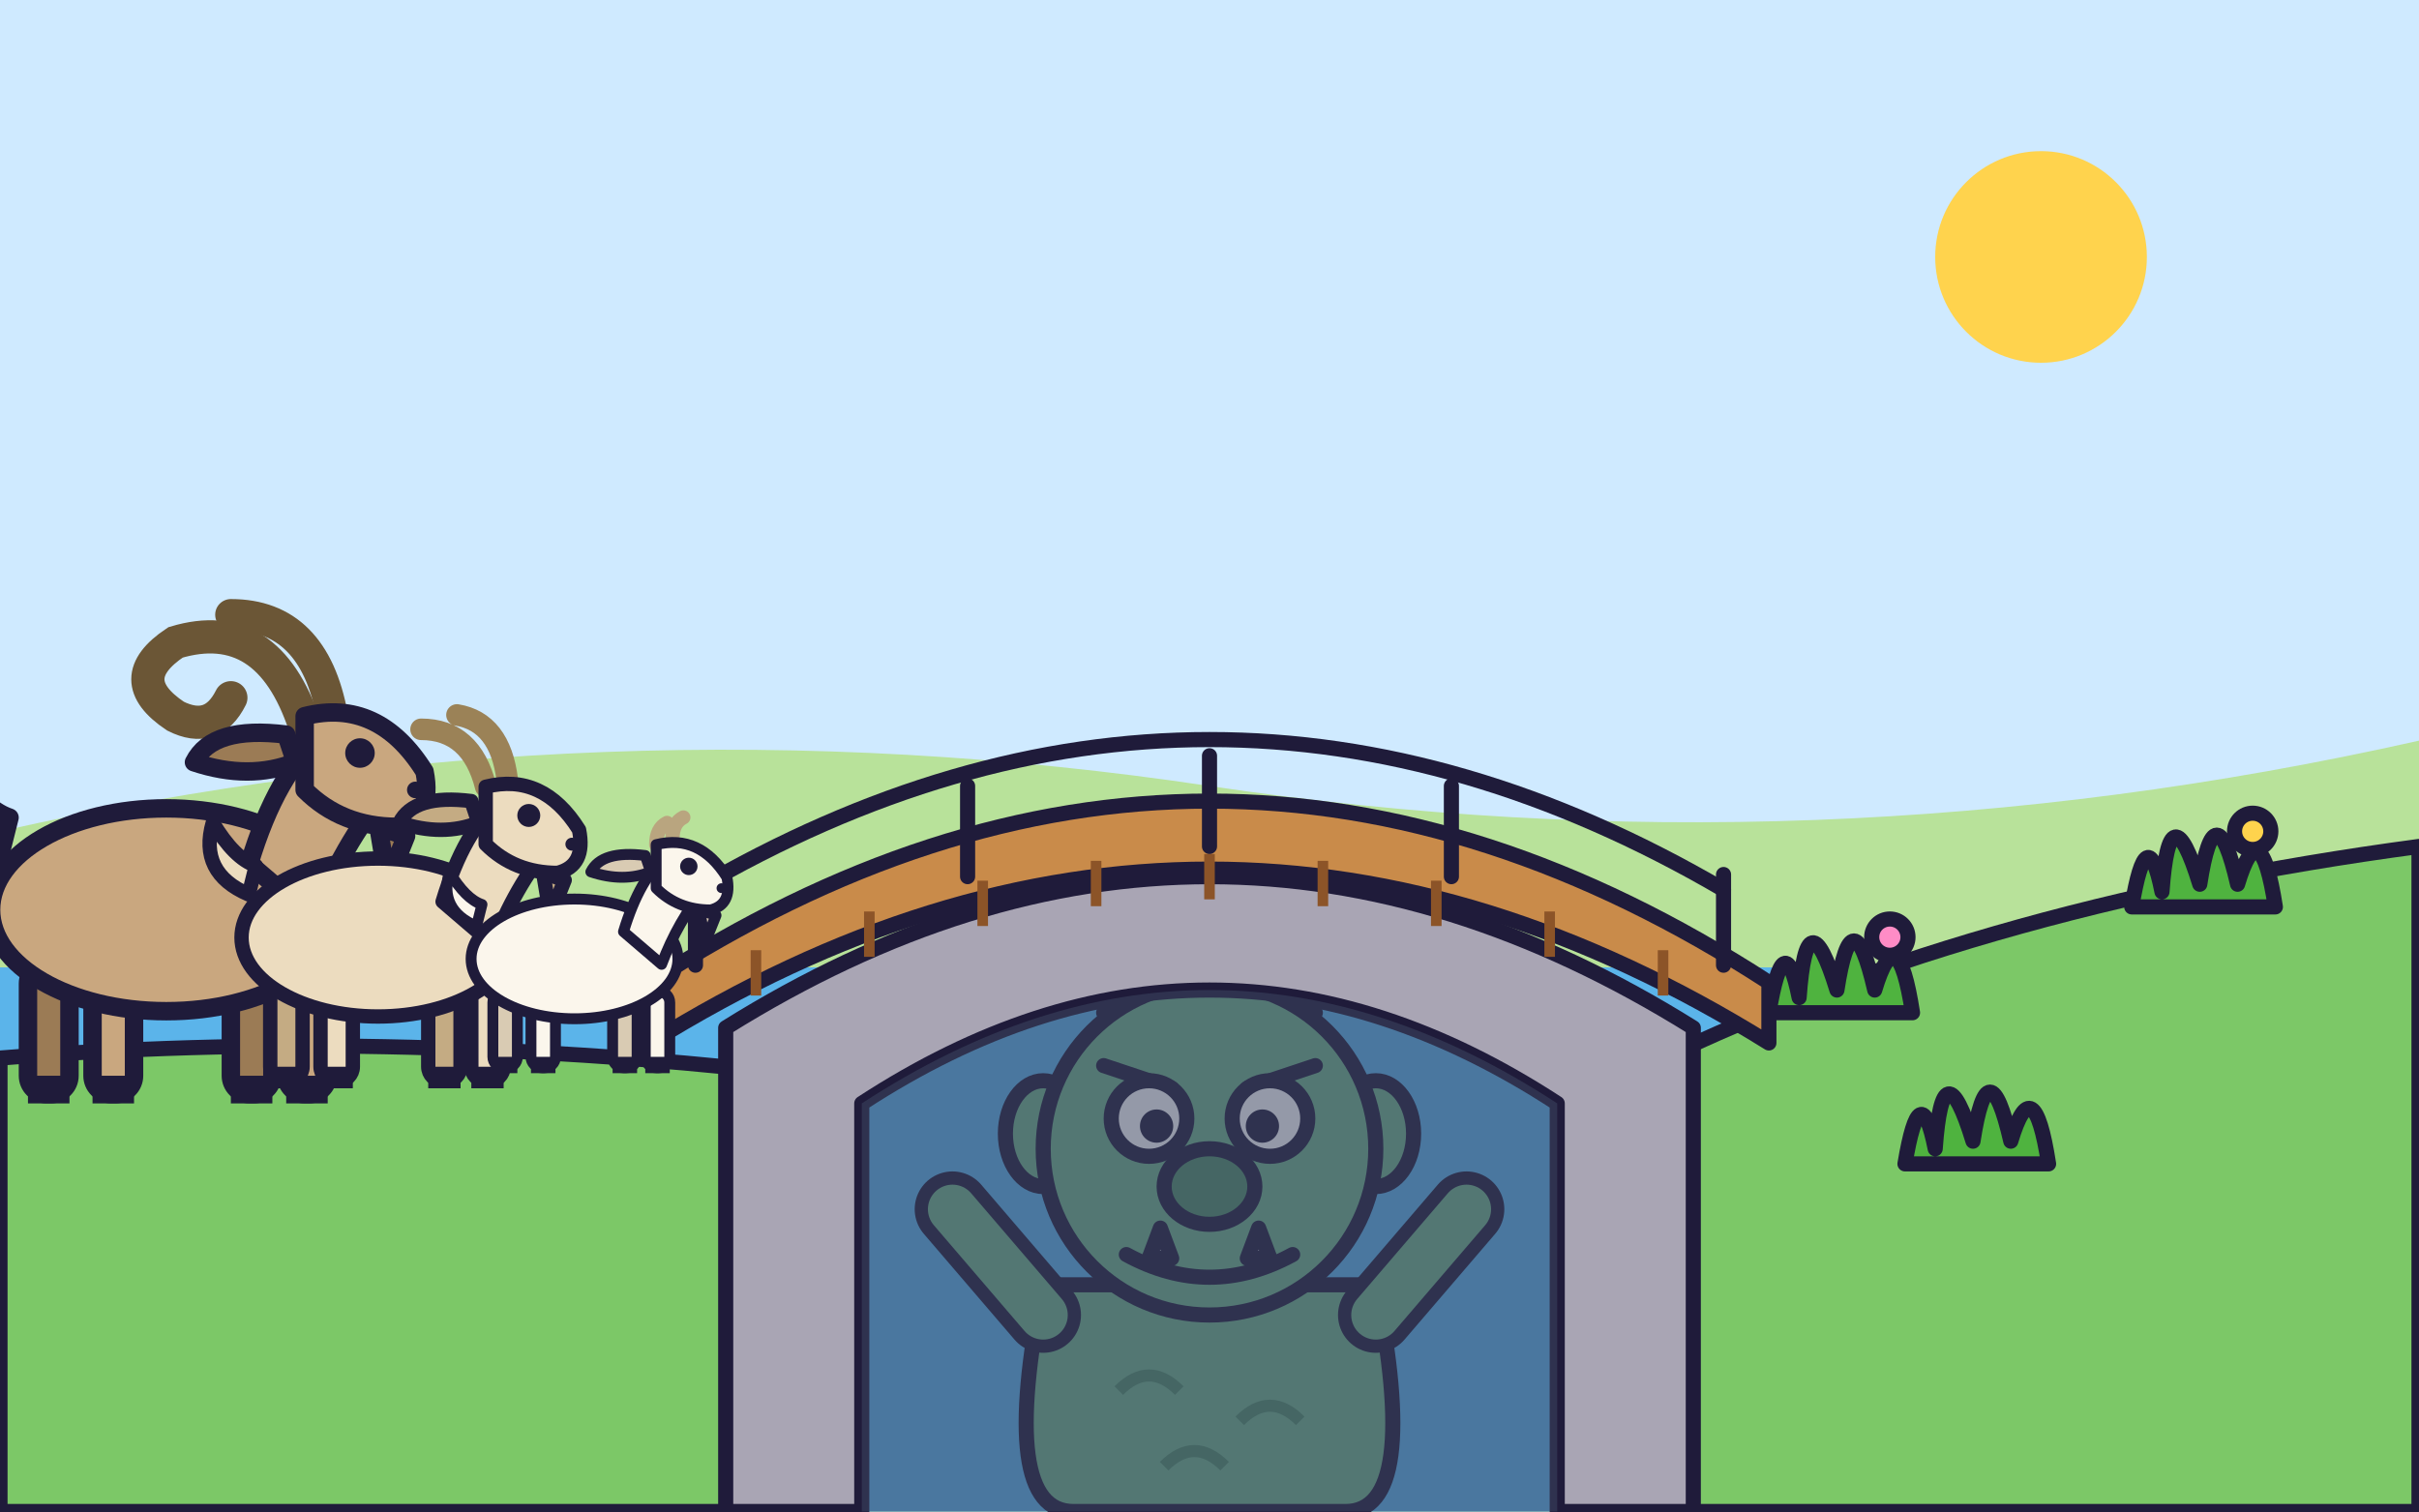
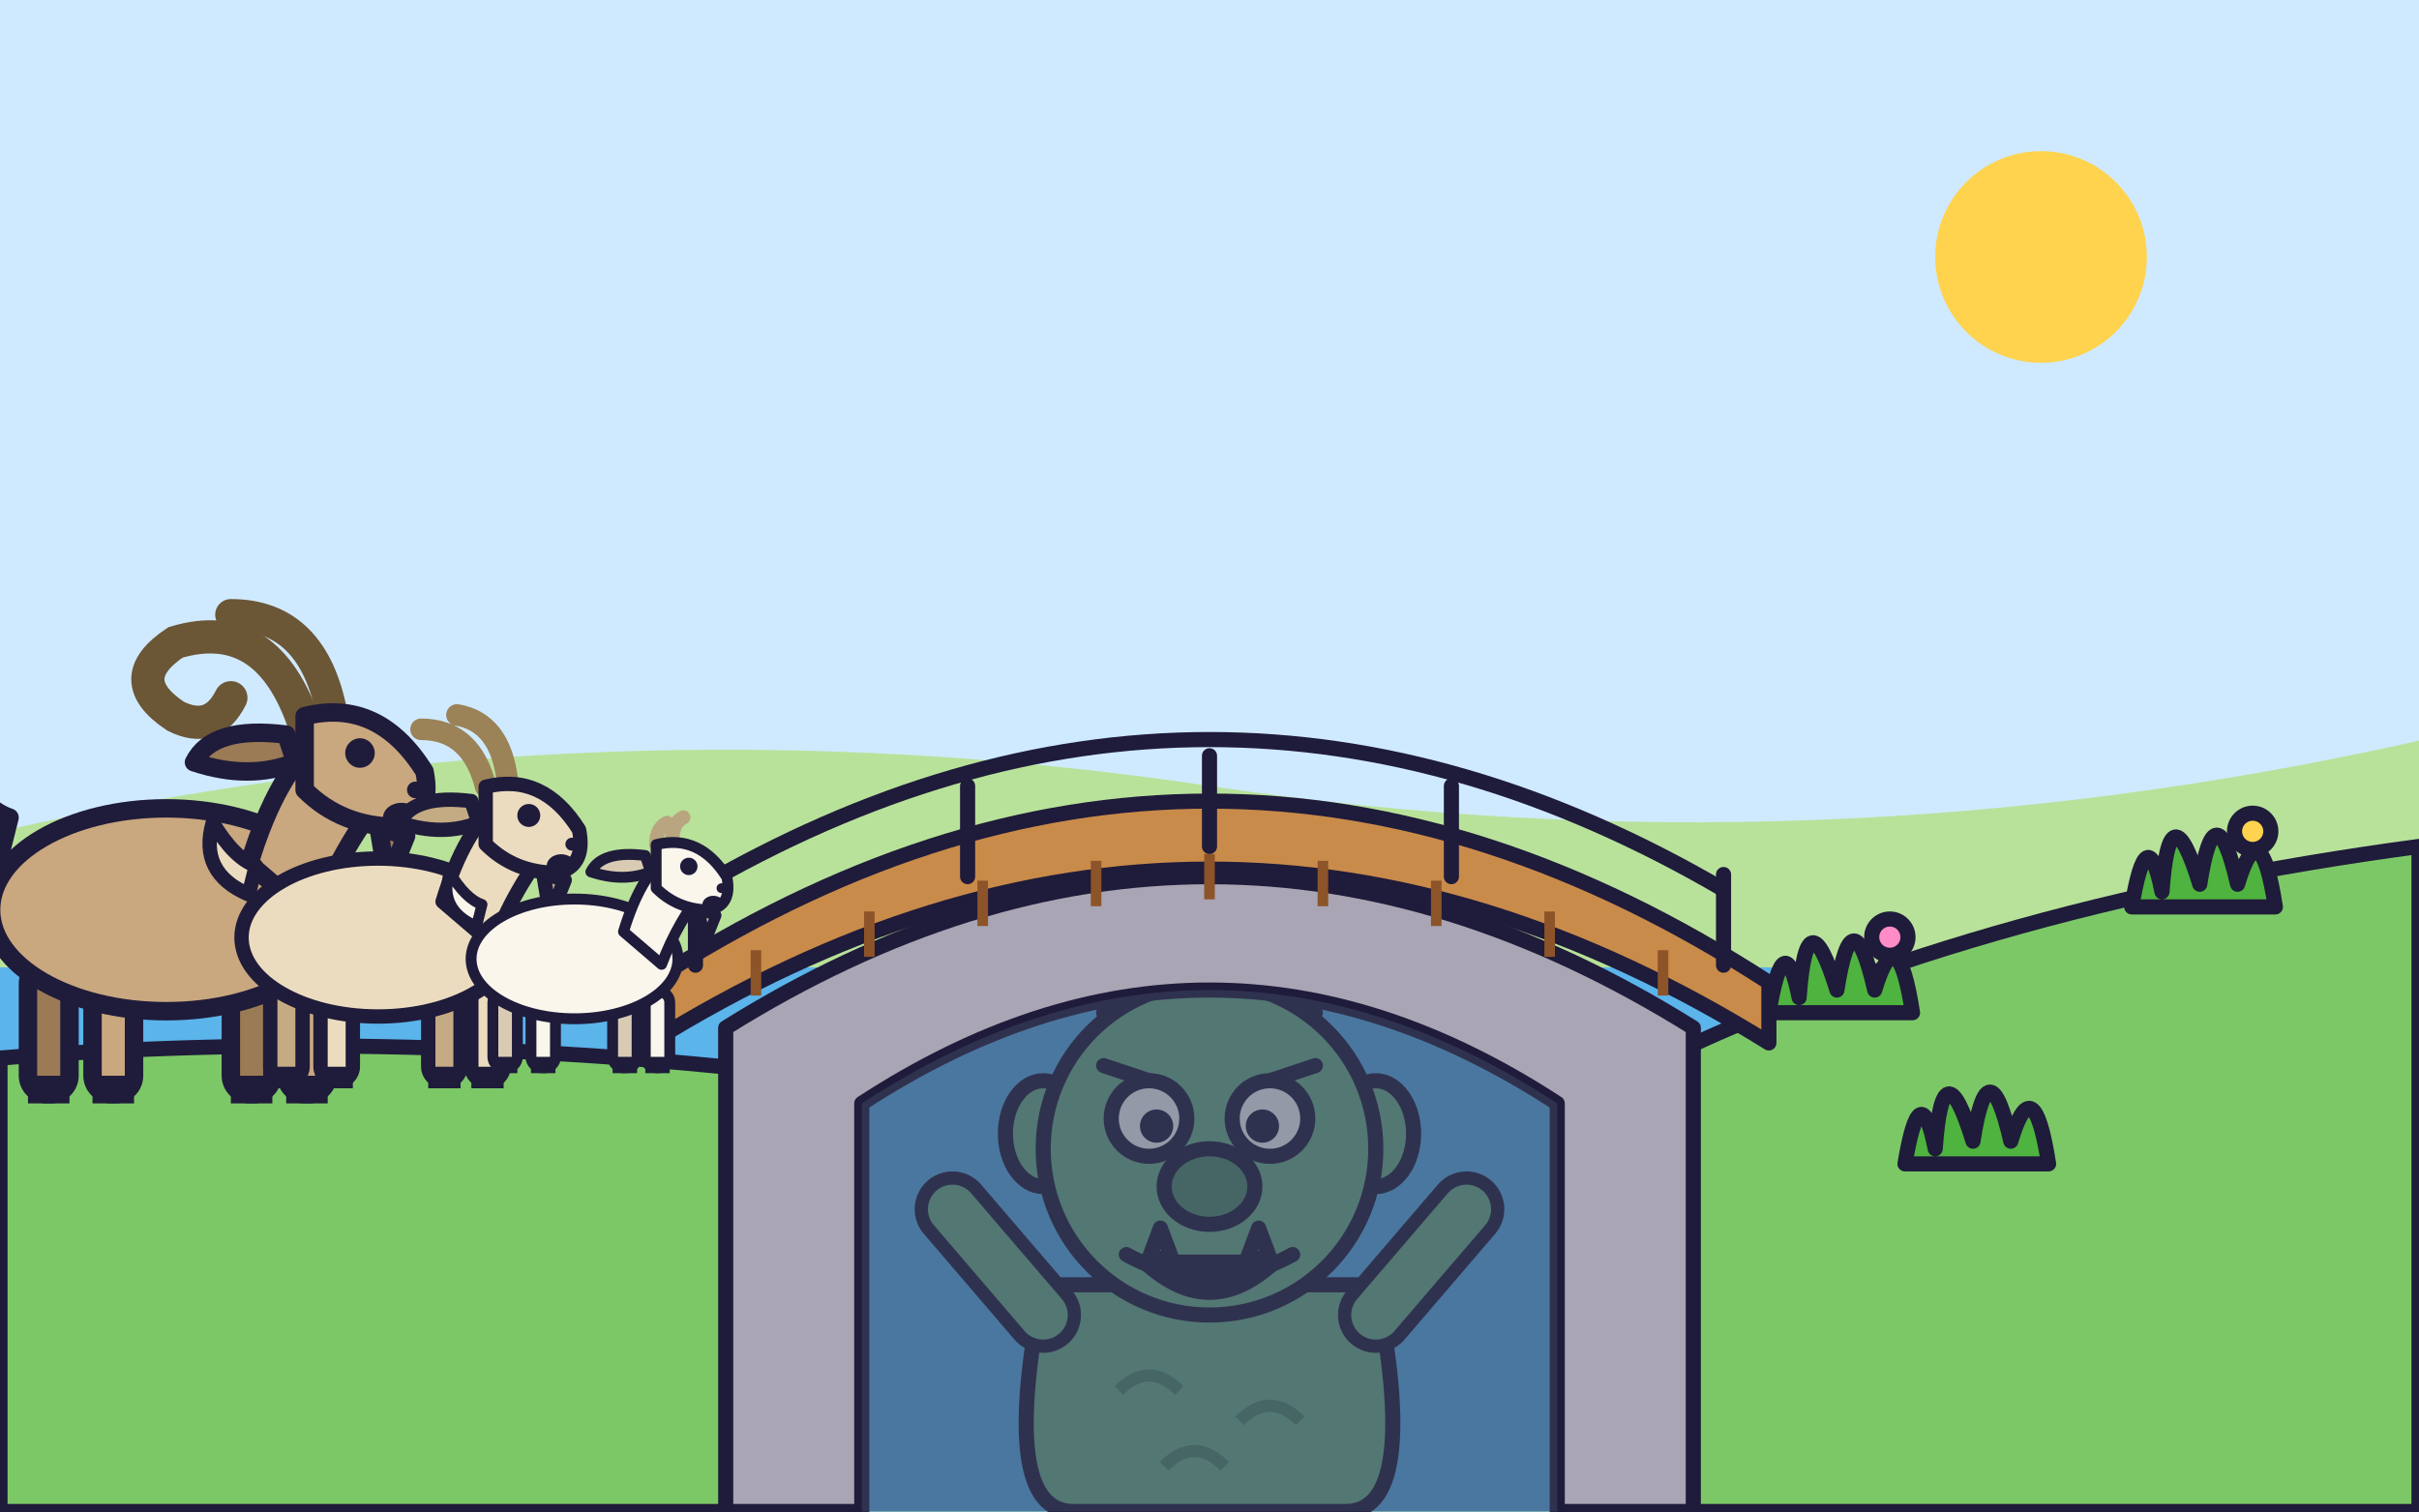
<svg xmlns="http://www.w3.org/2000/svg" viewBox="0 0 320 200" aria-hidden="true">
  <rect width="320" height="200" fill="#cfeaff" />
  <circle cx="270" cy="34" r="14" fill="#ffd34d" />
  <path d="M0 110Q80 92 160 104T320 98V200H0Z" fill="#b8e29a" />
  <rect y="128" width="320" height="72" fill="#5bb4ea" />
  <path d="M0 140Q50 136 104 142L98 200H0Z" fill="#7cc867" stroke="#1f1b3a" stroke-width="2" stroke-linecap="round" stroke-linejoin="round" />
  <path d="M216 142Q260 120 320 112V200H222Z" fill="#7cc867" stroke="#1f1b3a" stroke-width="2" stroke-linecap="round" stroke-linejoin="round" />
  <path d="M234 134q2-12 4-2q1-14 5-1q2-13 5 0q3-10 5 3z" fill="#4fb33f" stroke="#1f1b3a" stroke-width="2" stroke-linecap="round" stroke-linejoin="round" />
  <circle cx="250" cy="124" r="2.4" fill="#ff8cc6" stroke="#1f1b3a" stroke-width="2" stroke-linecap="round" stroke-linejoin="round" />
  <path d="M282 120q2-12 4-2q1-14 5-1q2-13 5 0q3-10 5 3z" fill="#4fb33f" stroke="#1f1b3a" stroke-width="2" stroke-linecap="round" stroke-linejoin="round" />
  <circle cx="298" cy="110" r="2.4" fill="#ffd34d" stroke="#1f1b3a" stroke-width="2" stroke-linecap="round" stroke-linejoin="round" />
  <path d="M252 154q2-12 4-2q1-14 5-1q2-13 5 0q3-10 5 3z" fill="#4fb33f" stroke="#1f1b3a" stroke-width="2" stroke-linecap="round" stroke-linejoin="round" />
  <g transform="translate(160 214)">
    <rect x="-14" y="-18" width="10" height="16" rx="4" fill="#5c9b76" stroke="#1f1b3a" stroke-width="2" stroke-linecap="round" stroke-linejoin="round" />
    <rect x="4" y="-18" width="10" height="16" rx="4" fill="#5c9b76" stroke="#1f1b3a" stroke-width="2" stroke-linecap="round" stroke-linejoin="round" />
    <path d="M-22 -44Q-28 -14 -18 -14H18Q28 -14 22 -44Z" fill="#6fb38a" stroke="#1f1b3a" stroke-width="2" stroke-linecap="round" stroke-linejoin="round" />
    <path d="M-12 -30q4-4 8 0M4 -26q4-4 8 0M-6 -20q4-4 8 0" fill="none" stroke="#4f8f68" stroke-width="1.6" />
    <path d="M-22 -40-34 -54M22 -40 34 -54" stroke="#1f1b3a" stroke-width="10" stroke-linecap="round" />
    <path d="M-22 -40-34 -54M22 -40 34 -54" stroke="#6fb38a" stroke-width="6.5" stroke-linecap="round" />
    <path d="M-14 -80-10 -92-5 -82ZM14 -80 10 -92 5 -82Z" fill="#e8dcc4" stroke="#1f1b3a" stroke-width="2" stroke-linecap="round" stroke-linejoin="round" />
    <ellipse cx="-22" cy="-64" rx="5" ry="7" fill="#6fb38a" stroke="#1f1b3a" stroke-width="2" stroke-linecap="round" stroke-linejoin="round" />
    <ellipse cx="22" cy="-64" rx="5" ry="7" fill="#6fb38a" stroke="#1f1b3a" stroke-width="2" stroke-linecap="round" stroke-linejoin="round" />
    <circle cx="0" cy="-62" r="22" fill="#6fb38a" stroke="#1f1b3a" stroke-width="2" stroke-linecap="round" stroke-linejoin="round" />
    <path d="M-14 -73l9 3M14 -73l-9 3" stroke="#1f1b3a" stroke-width="2" stroke-linecap="round" stroke-linejoin="round" />
-     <circle cx="-8" cy="-66" r="5" fill="#fff" stroke="#1f1b3a" stroke-width="2" stroke-linecap="round" stroke-linejoin="round" />
-     <circle cx="8" cy="-66" r="5" fill="#fff" stroke="#1f1b3a" stroke-width="2" stroke-linecap="round" stroke-linejoin="round" />
-     <circle cx="-7" cy="-65" r="2.2" fill="#1f1b3a" />
-     <circle cx="7" cy="-65" r="2.2" fill="#1f1b3a" />
+     <g class="blink">
+       <circle cx="-8" cy="-66" r="5" fill="#fff" stroke="#1f1b3a" stroke-width="2" stroke-linecap="round" stroke-linejoin="round" />
+       <circle cx="8" cy="-66" r="5" fill="#fff" stroke="#1f1b3a" stroke-width="2" stroke-linecap="round" stroke-linejoin="round" />
+       <circle cx="-7" cy="-65" r="2.2" fill="#1f1b3a" />
+       <circle cx="7" cy="-65" r="2.2" fill="#1f1b3a" />
+     </g>
    <ellipse cx="0" cy="-57" rx="6" ry="5" fill="#4f8f68" stroke="#1f1b3a" stroke-width="2" stroke-linecap="round" stroke-linejoin="round" />
-     <path d="M-11 -48Q0 -42 11 -48" fill="none" stroke="#1f1b3a" stroke-width="2" stroke-linecap="round" stroke-linejoin="round" />
+     <path class="troll-mouth" d="M-11 -48Q0 -42 11 -48" fill="none" stroke="#1f1b3a" stroke-width="2" stroke-linecap="round" stroke-linejoin="round" />
+     <path class="troll-talk" d="M-11 -48Q0 -36 11 -48Z" fill="#1f1b3a" />
    <path d="M-8 -47.5l1.5-4 1.5 4zM8 -47.5l-1.5-4-1.5 4z" fill="#fff" stroke="#1f1b3a" stroke-width="2" stroke-linecap="round" stroke-linejoin="round" />
  </g>
  <g class="bridge" data-cue="bridge">
    <path d="M96 200V136Q160 96 224 136V200H206V146Q160 116 114 146V200Z" fill="#a9a5b4" stroke="#1f1b3a" stroke-width="2" stroke-linecap="round" stroke-linejoin="round" />
    <path d="M114 200V146Q160 116 206 146V200Z" fill="#3c4660" opacity=".55" />
    <path d="M86 130Q160 82 234 130L234 138Q160 92 86 138Z" fill="#c98b4a" stroke="#1f1b3a" stroke-width="2" stroke-linecap="round" stroke-linejoin="round" />
    <path d="M100 125.729v6" stroke="#8c5428" stroke-width="1.4" />
    <path d="M115 120.606v6" stroke="#8c5428" stroke-width="1.4" />
    <path d="M130 116.528v6" stroke="#8c5428" stroke-width="1.4" />
    <path d="M145 113.905v6" stroke="#8c5428" stroke-width="1.4" />
    <path d="M160 113v6" stroke="#8c5428" stroke-width="1.4" />
    <path d="M175 113.905v6" stroke="#8c5428" stroke-width="1.4" />
    <path d="M190 116.528v6" stroke="#8c5428" stroke-width="1.4" />
    <path d="M205 120.606v6" stroke="#8c5428" stroke-width="1.4" />
    <path d="M220 125.729v6" stroke="#8c5428" stroke-width="1.4" />
    <path d="M92 127.714v-12" stroke="#1f1b3a" stroke-width="2" stroke-linecap="round" stroke-linejoin="round" />
    <path d="M128 115.995v-12" stroke="#1f1b3a" stroke-width="2" stroke-linecap="round" stroke-linejoin="round" />
    <path d="M160 112v-12" stroke="#1f1b3a" stroke-width="2" stroke-linecap="round" stroke-linejoin="round" />
    <path d="M192 115.995v-12" stroke="#1f1b3a" stroke-width="2" stroke-linecap="round" stroke-linejoin="round" />
    <path d="M228 127.714v-12" stroke="#1f1b3a" stroke-width="2" stroke-linecap="round" stroke-linejoin="round" />
    <path d="M92 117.714Q160 78 228 117.714" fill="none" stroke="#1f1b3a" stroke-width="2" stroke-linecap="round" stroke-linejoin="round" />
  </g>
  <g transform="translate(22 146)">
    <g transform="scale(1.22)">
      <path d="M-18 -27q-7-3-5-10q3 5 6 6z" fill="#c9a77f" stroke="#1f1b3a" stroke-width="2" stroke-linecap="round" stroke-linejoin="round" />
      <rect x="-15" y="-15" width="4.5" height="14" rx="2" fill="#9b7b55" stroke="#1f1b3a" stroke-width="2" stroke-linecap="round" stroke-linejoin="round" />
      <rect x="-15" y="-3" width="4.5" height="3" fill="#1f1b3a" />
      <rect x="-8" y="-15" width="4.5" height="14" rx="2" fill="#c9a77f" stroke="#1f1b3a" stroke-width="2" stroke-linecap="round" stroke-linejoin="round" />
      <rect x="-8" y="-3" width="4.5" height="3" fill="#1f1b3a" />
      <rect x="7" y="-15" width="4.5" height="14" rx="2" fill="#9b7b55" stroke="#1f1b3a" stroke-width="2" stroke-linecap="round" stroke-linejoin="round" />
      <rect x="7" y="-3" width="4.5" height="3" fill="#1f1b3a" />
      <rect x="13" y="-15" width="4.5" height="14" rx="2" fill="#c9a77f" stroke="#1f1b3a" stroke-width="2" stroke-linecap="round" stroke-linejoin="round" />
      <rect x="13" y="-3" width="4.5" height="3" fill="#1f1b3a" />
      <ellipse cx="0" cy="-21" rx="19" ry="11" fill="#c9a77f" stroke="#1f1b3a" stroke-width="2" stroke-linecap="round" stroke-linejoin="round" />
      <g class="goat-head">
        <path d="M9 -26Q12 -36 17 -40L24 -34Q19 -28 16 -20Z" fill="#c9a77f" stroke="#1f1b3a" stroke-width="2" stroke-linecap="round" stroke-linejoin="round" />
        <path d="M15 -41q-4-12-14-9q-6 4 0 8q4 2 6-2" stroke="#6b5636" stroke-width="3.6" stroke-linecap="round" fill="none" />
        <path d="M18 -42q-2-11-11-11" stroke="#6b5636" stroke-width="3.4" stroke-linecap="round" fill="none" />
        <path d="M13 -40q-8-1-10 3q6 2 11 0z" fill="#9b7b55" stroke="#1f1b3a" stroke-width="2" stroke-linecap="round" stroke-linejoin="round" />
        <path d="M15 -42Q23 -44 28 -36Q29 -31 25 -30Q19 -30 15 -34Z" fill="#c9a77f" stroke="#1f1b3a" stroke-width="2" stroke-linecap="round" stroke-linejoin="round" />
-         <circle cx="21" cy="-38" r="1.6" fill="#1f1b3a" />
+         <g class="blink">
+           <circle cx="21" cy="-38" r="1.6" fill="#1f1b3a" />
+         </g>
        <circle cx="27" cy="-34" r=".9" fill="#1f1b3a" />
        <path d="M23 -30l1 6 2-5z" fill="#9b7b55" stroke="#1f1b3a" stroke-width="2" stroke-linecap="round" stroke-linejoin="round" />
+         <ellipse class="goat-talk" cx="25.5" cy="-31" rx="2" ry="1.6" fill="#1f1b3a" />
      </g>
    </g>
  </g>
  <g transform="translate(50 144)">
    <g transform="scale(0.95)">
      <path d="M-18 -27q-7-3-5-10q3 5 6 6z" fill="#ecdcbf" stroke="#1f1b3a" stroke-width="2" stroke-linecap="round" stroke-linejoin="round" />
      <rect x="-15" y="-15" width="4.5" height="14" rx="2" fill="#c4ab83" stroke="#1f1b3a" stroke-width="2" stroke-linecap="round" stroke-linejoin="round" />
      <rect x="-15" y="-3" width="4.5" height="3" fill="#1f1b3a" />
      <rect x="-8" y="-15" width="4.5" height="14" rx="2" fill="#ecdcbf" stroke="#1f1b3a" stroke-width="2" stroke-linecap="round" stroke-linejoin="round" />
      <rect x="-8" y="-3" width="4.5" height="3" fill="#1f1b3a" />
      <rect x="7" y="-15" width="4.5" height="14" rx="2" fill="#c4ab83" stroke="#1f1b3a" stroke-width="2" stroke-linecap="round" stroke-linejoin="round" />
      <rect x="7" y="-3" width="4.5" height="3" fill="#1f1b3a" />
      <rect x="13" y="-15" width="4.5" height="14" rx="2" fill="#ecdcbf" stroke="#1f1b3a" stroke-width="2" stroke-linecap="round" stroke-linejoin="round" />
      <rect x="13" y="-3" width="4.5" height="3" fill="#1f1b3a" />
      <ellipse cx="0" cy="-21" rx="19" ry="11" fill="#ecdcbf" stroke="#1f1b3a" stroke-width="2" stroke-linecap="round" stroke-linejoin="round" />
      <g class="goat-head">
        <path d="M9 -26Q12 -36 17 -40L24 -34Q19 -28 16 -20Z" fill="#ecdcbf" stroke="#1f1b3a" stroke-width="2" stroke-linecap="round" stroke-linejoin="round" />
        <path d="M15 -42q-2-8-9-8M18 -43q-1-8-7-9" stroke="#9b8257" stroke-width="3" stroke-linecap="round" fill="none" />
        <path d="M13 -40q-8-1-10 3q6 2 11 0z" fill="#c4ab83" stroke="#1f1b3a" stroke-width="2" stroke-linecap="round" stroke-linejoin="round" />
        <path d="M15 -42Q23 -44 28 -36Q29 -31 25 -30Q19 -30 15 -34Z" fill="#ecdcbf" stroke="#1f1b3a" stroke-width="2" stroke-linecap="round" stroke-linejoin="round" />
-         <circle cx="21" cy="-38" r="1.6" fill="#1f1b3a" />
+         <g class="blink">
+           <circle cx="21" cy="-38" r="1.6" fill="#1f1b3a" />
+         </g>
        <circle cx="27" cy="-34" r=".9" fill="#1f1b3a" />
        <path d="M23 -30l1 6 2-5z" fill="#c4ab83" stroke="#1f1b3a" stroke-width="2" stroke-linecap="round" stroke-linejoin="round" />
+         <ellipse class="goat-talk" cx="25.5" cy="-31" rx="2" ry="1.6" fill="#1f1b3a" />
      </g>
    </g>
  </g>
  <g transform="translate(76 142)">
    <g transform="scale(0.72)">
      <path d="M-18 -27q-7-3-5-10q3 5 6 6z" fill="#fbf6ec" stroke="#1f1b3a" stroke-width="2" stroke-linecap="round" stroke-linejoin="round" />
      <rect x="-15" y="-15" width="4.5" height="14" rx="2" fill="#d9cbb3" stroke="#1f1b3a" stroke-width="2" stroke-linecap="round" stroke-linejoin="round" />
      <rect x="-15" y="-3" width="4.5" height="3" fill="#1f1b3a" />
      <rect x="-8" y="-15" width="4.5" height="14" rx="2" fill="#fbf6ec" stroke="#1f1b3a" stroke-width="2" stroke-linecap="round" stroke-linejoin="round" />
      <rect x="-8" y="-3" width="4.5" height="3" fill="#1f1b3a" />
      <rect x="7" y="-15" width="4.5" height="14" rx="2" fill="#d9cbb3" stroke="#1f1b3a" stroke-width="2" stroke-linecap="round" stroke-linejoin="round" />
      <rect x="7" y="-3" width="4.5" height="3" fill="#1f1b3a" />
      <rect x="13" y="-15" width="4.5" height="14" rx="2" fill="#fbf6ec" stroke="#1f1b3a" stroke-width="2" stroke-linecap="round" stroke-linejoin="round" />
      <rect x="13" y="-3" width="4.5" height="3" fill="#1f1b3a" />
      <ellipse cx="0" cy="-21" rx="19" ry="11" fill="#fbf6ec" stroke="#1f1b3a" stroke-width="2" stroke-linecap="round" stroke-linejoin="round" />
      <g class="goat-head">
        <path d="M9 -26Q12 -36 17 -40L24 -34Q19 -28 16 -20Z" fill="#fbf6ec" stroke="#1f1b3a" stroke-width="2" stroke-linecap="round" stroke-linejoin="round" />
        <path d="M15 -42q0-3 2-4M18 -43q0-3 2-4" stroke="#b9a57f" stroke-width="2.6" stroke-linecap="round" fill="none" />
        <path d="M13 -40q-8-1-10 3q6 2 11 0z" fill="#d9cbb3" stroke="#1f1b3a" stroke-width="2" stroke-linecap="round" stroke-linejoin="round" />
        <path d="M15 -42Q23 -44 28 -36Q29 -31 25 -30Q19 -30 15 -34Z" fill="#fbf6ec" stroke="#1f1b3a" stroke-width="2" stroke-linecap="round" stroke-linejoin="round" />
-         <circle cx="21" cy="-38" r="1.6" fill="#1f1b3a" />
+         <g class="blink">
+           <circle cx="21" cy="-38" r="1.6" fill="#1f1b3a" />
+         </g>
        <circle cx="27" cy="-34" r=".9" fill="#1f1b3a" />
        <path d="M23 -30l1 6 2-5z" fill="#d9cbb3" stroke="#1f1b3a" stroke-width="2" stroke-linecap="round" stroke-linejoin="round" />
+         <ellipse class="goat-talk" cx="25.5" cy="-31" rx="2" ry="1.6" fill="#1f1b3a" />
      </g>
    </g>
  </g>
</svg>
